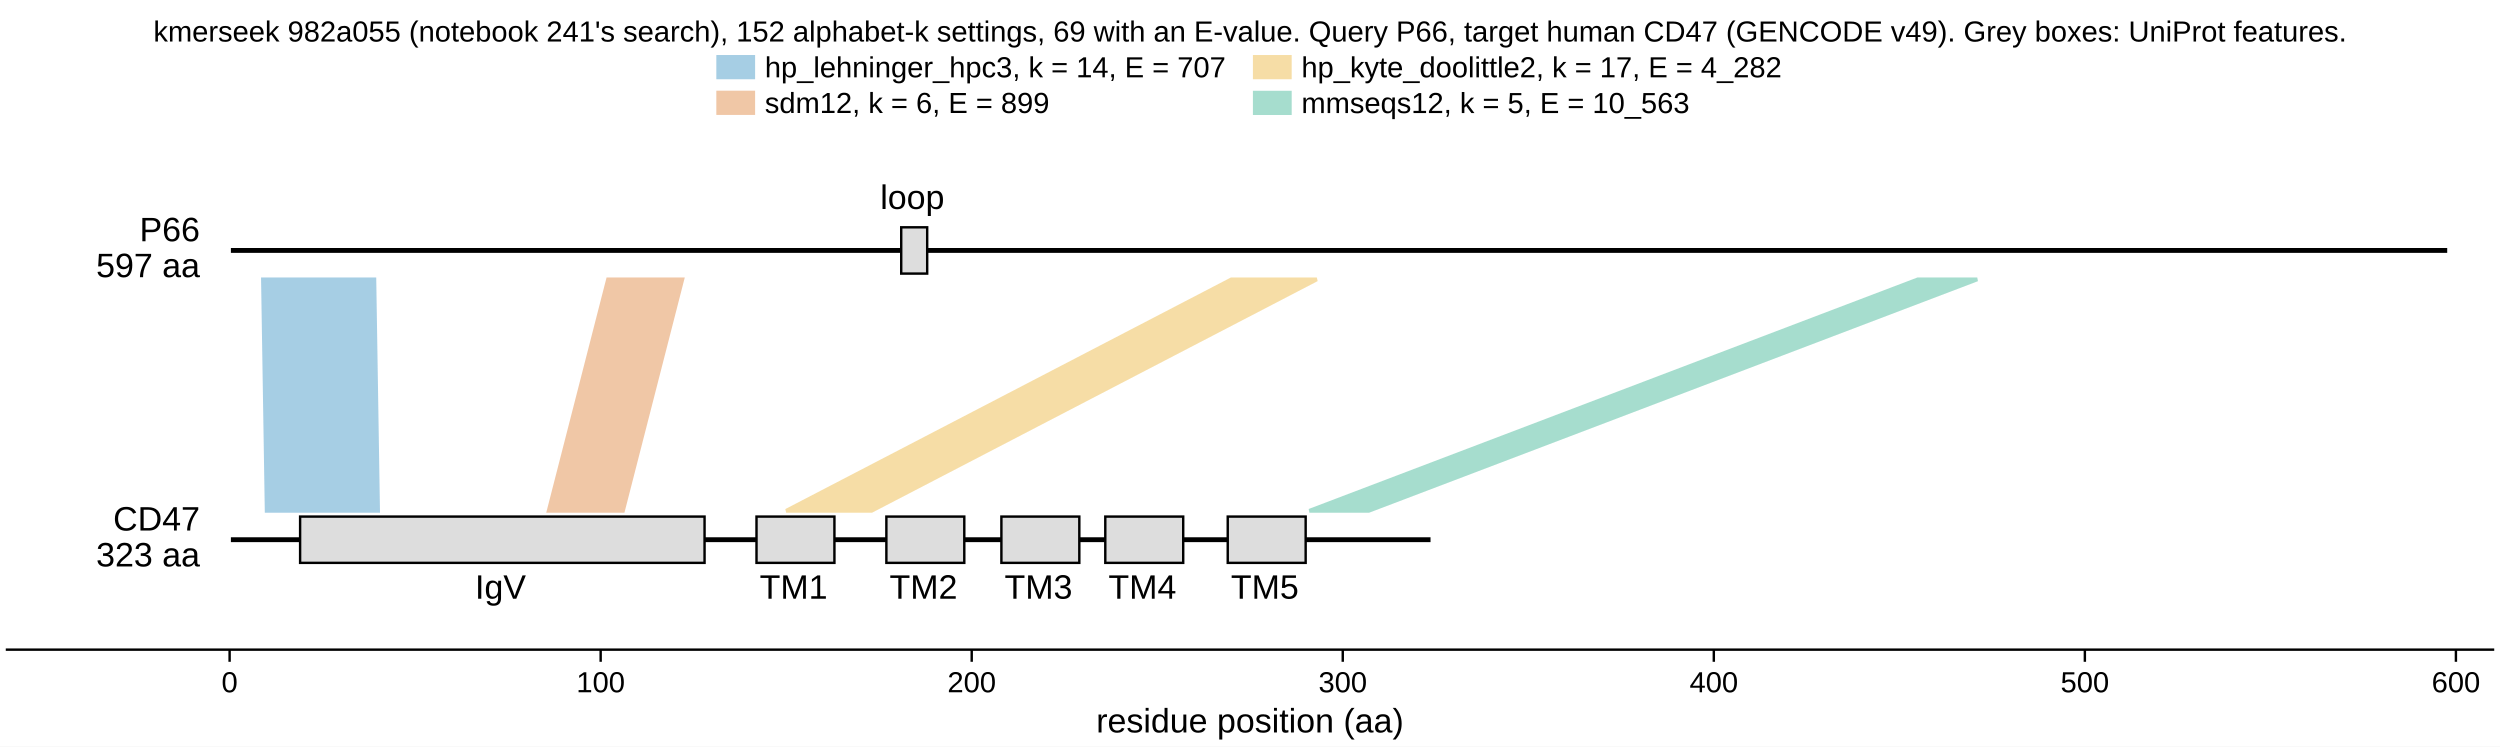
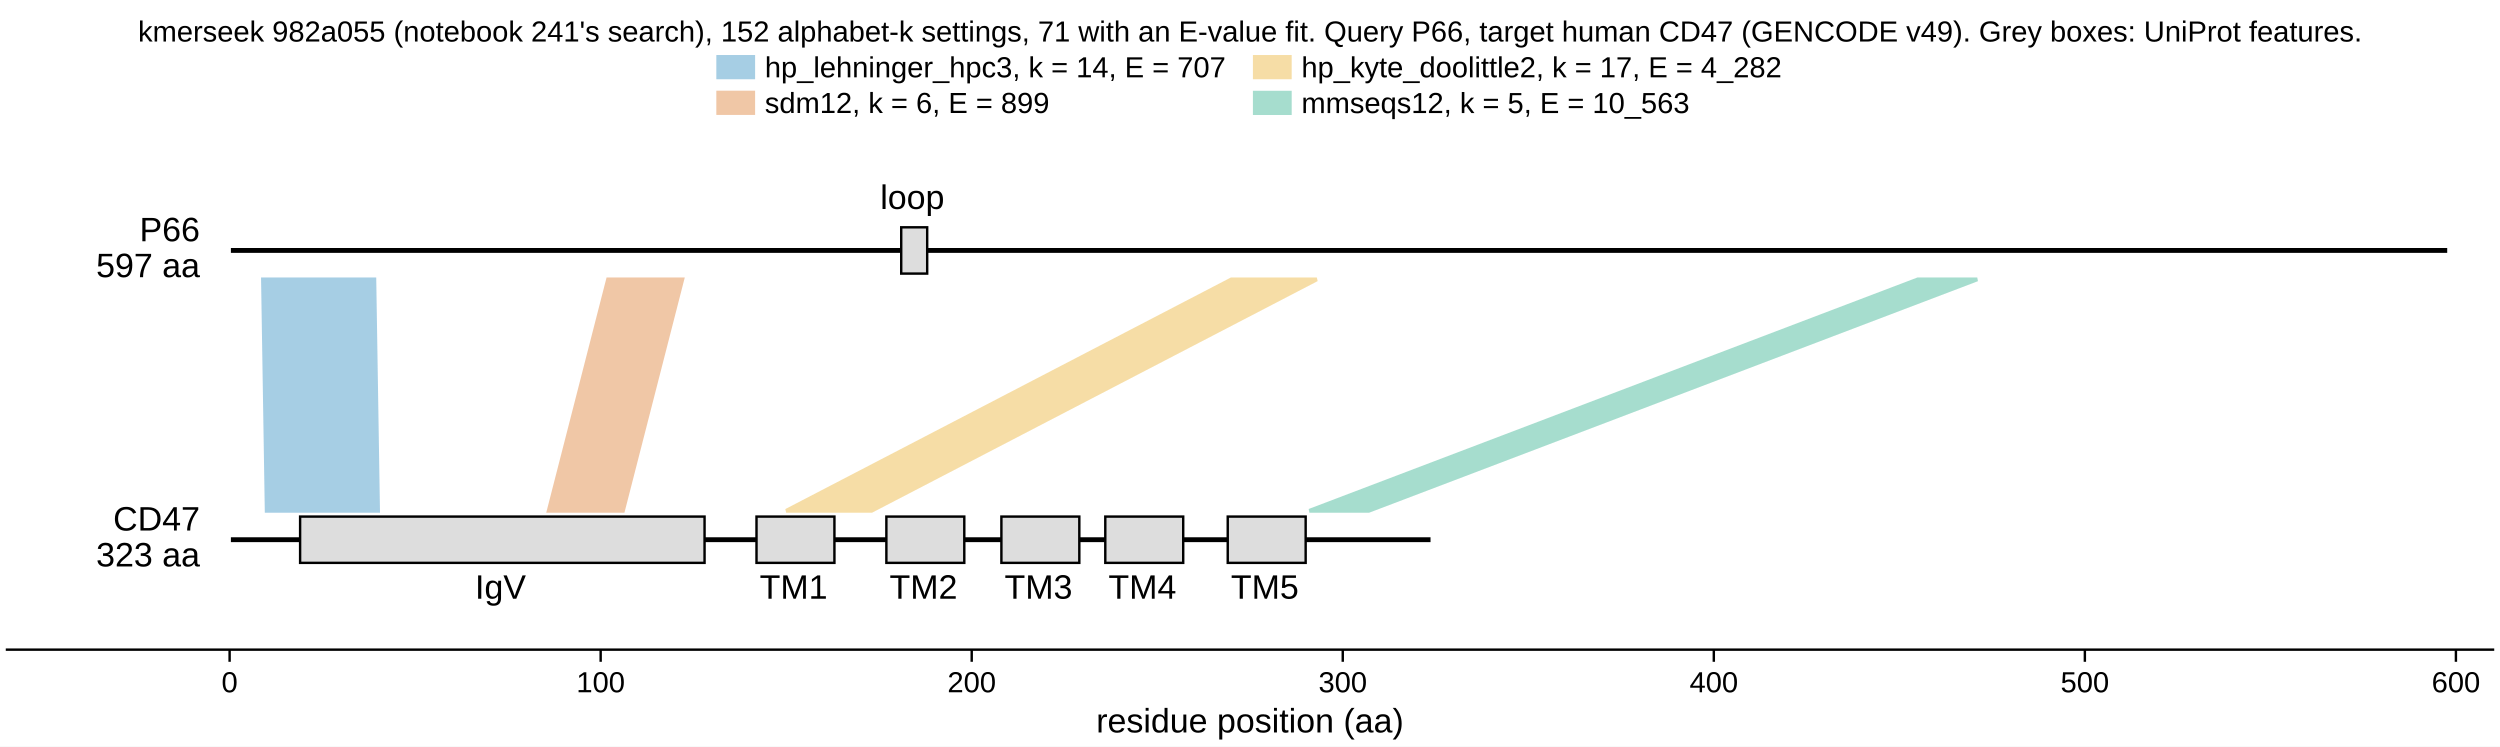
<svg xmlns="http://www.w3.org/2000/svg" xmlns:xlink="http://www.w3.org/1999/xlink" width="515.62pt" height="153.985pt" viewBox="0 0 515.62 153.985" version="1.1">
  <defs>
    <style type="text/css">*{stroke-linejoin: round; stroke-linecap: butt}</style>
  </defs>
  <g id="figure_1">
    <g id="patch_1">
      <path d="M 0 153.985  L 515.62 153.985  L 515.62 0  L 0 0  z " style="fill: #ffffff" />
    </g>
    <g id="axes_1">
      <g id="patch_2">
        <path d="M 1.44 133.989  L 514.18 133.989  L 514.18 33.755  L 1.44 33.755  z " style="fill: #ffffff" />
      </g>
      <g id="matplotlib.axis_1">
        <g id="xtick_1">
          <g id="line2d_1">
            <defs>
-               <path id="m60df449564" d="M 0 0  L 0 2.5  " style="stroke: #000000; stroke-width: 0.5" />
+               <path id="m2538685bcd" d="M 0 0  L 0 2.5  " style="stroke: #000000; stroke-width: 0.5" />
            </defs>
            <g>
-               <use xlink:href="#m60df449564" x="47.357" y="133.989" style="stroke: #000000; stroke-width: 0.5" />
+               <use xlink:href="#m2538685bcd" x="47.357" y="133.989" style="stroke: #000000; stroke-width: 0.5" />
            </g>
          </g>
          <g id="text_1">
            <text style="font-size: 6px; font-family: 'Arial', 'Helvetica', 'Liberation Sans', 'DejaVu Sans', sans-serif; text-anchor: middle" x="47.357" y="142.784" transform="rotate(-0 47.35699 142.7837)">0</text>
          </g>
        </g>
        <g id="xtick_2">
          <g id="line2d_2">
            <g>
-               <use xlink:href="#m60df449564" x="123.885" y="133.989" style="stroke: #000000; stroke-width: 0.5" />
+               <use xlink:href="#m2538685bcd" x="123.885" y="133.989" style="stroke: #000000; stroke-width: 0.5" />
            </g>
          </g>
          <g id="text_2">
            <text style="font-size: 6px; font-family: 'Arial', 'Helvetica', 'Liberation Sans', 'DejaVu Sans', sans-serif; text-anchor: middle" x="123.885" y="142.784" transform="rotate(-0 123.8853 142.7837)">100</text>
          </g>
        </g>
        <g id="xtick_3">
          <g id="line2d_3">
            <g>
-               <use xlink:href="#m60df449564" x="200.414" y="133.989" style="stroke: #000000; stroke-width: 0.5" />
+               <use xlink:href="#m2538685bcd" x="200.414" y="133.989" style="stroke: #000000; stroke-width: 0.5" />
            </g>
          </g>
          <g id="text_3">
            <text style="font-size: 6px; font-family: 'Arial', 'Helvetica', 'Liberation Sans', 'DejaVu Sans', sans-serif; text-anchor: middle" x="200.414" y="142.784" transform="rotate(-0 200.4136 142.7837)">200</text>
          </g>
        </g>
        <g id="xtick_4">
          <g id="line2d_4">
            <g>
-               <use xlink:href="#m60df449564" x="276.942" y="133.989" style="stroke: #000000; stroke-width: 0.5" />
+               <use xlink:href="#m2538685bcd" x="276.942" y="133.989" style="stroke: #000000; stroke-width: 0.5" />
            </g>
          </g>
          <g id="text_4">
            <text style="font-size: 6px; font-family: 'Arial', 'Helvetica', 'Liberation Sans', 'DejaVu Sans', sans-serif; text-anchor: middle" x="276.942" y="142.784" transform="rotate(-0 276.9419 142.7837)">300</text>
          </g>
        </g>
        <g id="xtick_5">
          <g id="line2d_5">
            <g>
-               <use xlink:href="#m60df449564" x="353.47" y="133.989" style="stroke: #000000; stroke-width: 0.5" />
+               <use xlink:href="#m2538685bcd" x="353.47" y="133.989" style="stroke: #000000; stroke-width: 0.5" />
            </g>
          </g>
          <g id="text_5">
            <text style="font-size: 6px; font-family: 'Arial', 'Helvetica', 'Liberation Sans', 'DejaVu Sans', sans-serif; text-anchor: middle" x="353.47" y="142.784" transform="rotate(-0 353.4702 142.7837)">400</text>
          </g>
        </g>
        <g id="xtick_6">
          <g id="line2d_6">
            <g>
-               <use xlink:href="#m60df449564" x="429.999" y="133.989" style="stroke: #000000; stroke-width: 0.5" />
+               <use xlink:href="#m2538685bcd" x="429.999" y="133.989" style="stroke: #000000; stroke-width: 0.5" />
            </g>
          </g>
          <g id="text_6">
            <text style="font-size: 6px; font-family: 'Arial', 'Helvetica', 'Liberation Sans', 'DejaVu Sans', sans-serif; text-anchor: middle" x="429.999" y="142.784" transform="rotate(-0 429.9985 142.7837)">500</text>
          </g>
        </g>
        <g id="xtick_7">
          <g id="line2d_7">
            <g>
-               <use xlink:href="#m60df449564" x="506.527" y="133.989" style="stroke: #000000; stroke-width: 0.5" />
+               <use xlink:href="#m2538685bcd" x="506.527" y="133.989" style="stroke: #000000; stroke-width: 0.5" />
            </g>
          </g>
          <g id="text_7">
            <text style="font-size: 6px; font-family: 'Arial', 'Helvetica', 'Liberation Sans', 'DejaVu Sans', sans-serif; text-anchor: middle" x="506.527" y="142.784" transform="rotate(-0 506.5268 142.7837)">600</text>
          </g>
        </g>
        <g id="text_8">
          <text style="font-size: 7px; font-family: 'Arial', 'Helvetica', 'Liberation Sans', 'DejaVu Sans', sans-serif; text-anchor: middle" x="257.81" y="151.072" transform="rotate(-0 257.8098 151.072)">residue position (aa)</text>
        </g>
      </g>
      <g id="matplotlib.axis_2" />
      <g id="patch_3">
-         <path d="M 54.245 57.621  L 77.203 57.621  L 77.968 105.351  L 55.01 105.351  z " clip-path="url(#p1762ccf433)" style="fill: #0072b2; opacity: 0.35; stroke: #0072b2; stroke-width: 0.8; stroke-linejoin: miter" />
+         <path d="M 54.245 57.621  L 77.203 57.621  L 77.968 105.351  L 55.01 105.351  z " clip-path="url(#p9f1749682b)" style="fill: #0072b2; opacity: 0.35; stroke: #0072b2; stroke-width: 0.8; stroke-linejoin: miter" />
      </g>
      <g id="patch_4">
-         <path d="M 125.416 57.621  L 140.722 57.621  L 128.477 105.351  L 113.171 105.351  z " clip-path="url(#p1762ccf433)" style="fill: #d55e00; opacity: 0.35; stroke: #d55e00; stroke-width: 0.8; stroke-linejoin: miter" />
+         <path d="M 125.416 57.621  L 140.722 57.621  L 128.477 105.351  L 113.171 105.351  z " clip-path="url(#p9f1749682b)" style="fill: #d55e00; opacity: 0.35; stroke: #d55e00; stroke-width: 0.8; stroke-linejoin: miter" />
      </g>
      <g id="patch_5">
-         <path d="M 253.983 57.621  L 271.585 57.621  L 179.751 105.351  L 162.149 105.351  z " clip-path="url(#p1762ccf433)" style="fill: #e69f00; opacity: 0.35; stroke: #e69f00; stroke-width: 0.8; stroke-linejoin: miter" />
+         <path d="M 253.983 57.621  L 271.585 57.621  L 179.751 105.351  L 162.149 105.351  z " clip-path="url(#p9f1749682b)" style="fill: #e69f00; opacity: 0.35; stroke: #e69f00; stroke-width: 0.8; stroke-linejoin: miter" />
      </g>
      <g id="patch_6">
-         <path d="M 395.561 57.621  L 407.805 57.621  L 282.299 105.351  L 270.054 105.351  z " clip-path="url(#p1762ccf433)" style="fill: #009e73; opacity: 0.35; stroke: #009e73; stroke-width: 0.8; stroke-linejoin: miter" />
+         <path d="M 395.561 57.621  L 407.805 57.621  L 282.299 105.351  L 270.054 105.351  z " clip-path="url(#p9f1749682b)" style="fill: #009e73; opacity: 0.35; stroke: #009e73; stroke-width: 0.8; stroke-linejoin: miter" />
      </g>
      <g id="line2d_8">
-         <path d="M 48.122 51.654  L 504.231 51.654  " clip-path="url(#p1762ccf433)" style="fill: none; stroke: #000000; stroke-linecap: square" />
+         <path d="M 48.122 51.654  L 504.231 51.654  " clip-path="url(#p9f1749682b)" style="fill: none; stroke: #000000; stroke-linecap: square" />
      </g>
      <g id="patch_7">
-         <path d="M 185.873 56.427  L 191.23 56.427  L 191.23 46.881  L 185.873 46.881  z " clip-path="url(#p1762ccf433)" style="fill: #dddddd; stroke: #000000; stroke-width: 0.5; stroke-linejoin: miter" />
+         <path d="M 185.873 56.427  L 191.23 56.427  L 191.23 46.881  L 185.873 46.881  z " clip-path="url(#p9f1749682b)" style="fill: #dddddd; stroke: #000000; stroke-width: 0.5; stroke-linejoin: miter" />
      </g>
      <g id="line2d_9">
-         <path d="M 48.122 111.317  L 294.543 111.317  " clip-path="url(#p1762ccf433)" style="fill: none; stroke: #000000; stroke-linecap: square" />
+         <path d="M 48.122 111.317  L 294.543 111.317  " clip-path="url(#p9f1749682b)" style="fill: none; stroke: #000000; stroke-linecap: square" />
      </g>
      <g id="patch_8">
-         <path d="M 61.897 116.09  L 145.313 116.09  L 145.313 106.544  L 61.897 106.544  z " clip-path="url(#p1762ccf433)" style="fill: #dddddd; stroke: #000000; stroke-width: 0.5; stroke-linejoin: miter" />
+         <path d="M 61.897 116.09  L 145.313 116.09  L 145.313 106.544  L 61.897 106.544  z " clip-path="url(#p9f1749682b)" style="fill: #dddddd; stroke: #000000; stroke-width: 0.5; stroke-linejoin: miter" />
      </g>
      <g id="patch_9">
-         <path d="M 156.027 116.09  L 172.098 116.09  L 172.098 106.544  L 156.027 106.544  z " clip-path="url(#p1762ccf433)" style="fill: #dddddd; stroke: #000000; stroke-width: 0.5; stroke-linejoin: miter" />
+         <path d="M 156.027 116.09  L 172.098 116.09  L 172.098 106.544  L 156.027 106.544  z " clip-path="url(#p9f1749682b)" style="fill: #dddddd; stroke: #000000; stroke-width: 0.5; stroke-linejoin: miter" />
      </g>
      <g id="patch_10">
-         <path d="M 182.812 116.09  L 198.883 116.09  L 198.883 106.544  L 182.812 106.544  z " clip-path="url(#p1762ccf433)" style="fill: #dddddd; stroke: #000000; stroke-width: 0.5; stroke-linejoin: miter" />
+         <path d="M 182.812 116.09  L 198.883 116.09  L 198.883 106.544  L 182.812 106.544  z " clip-path="url(#p9f1749682b)" style="fill: #dddddd; stroke: #000000; stroke-width: 0.5; stroke-linejoin: miter" />
      </g>
      <g id="patch_11">
-         <path d="M 206.536 116.09  L 222.607 116.09  L 222.607 106.544  L 206.536 106.544  z " clip-path="url(#p1762ccf433)" style="fill: #dddddd; stroke: #000000; stroke-width: 0.5; stroke-linejoin: miter" />
+         <path d="M 206.536 116.09  L 222.607 116.09  L 222.607 106.544  L 206.536 106.544  z " clip-path="url(#p9f1749682b)" style="fill: #dddddd; stroke: #000000; stroke-width: 0.5; stroke-linejoin: miter" />
      </g>
      <g id="patch_12">
-         <path d="M 227.964 116.09  L 244.035 116.09  L 244.035 106.544  L 227.964 106.544  z " clip-path="url(#p1762ccf433)" style="fill: #dddddd; stroke: #000000; stroke-width: 0.5; stroke-linejoin: miter" />
+         <path d="M 227.964 116.09  L 244.035 116.09  L 244.035 106.544  L 227.964 106.544  z " clip-path="url(#p9f1749682b)" style="fill: #dddddd; stroke: #000000; stroke-width: 0.5; stroke-linejoin: miter" />
      </g>
      <g id="patch_13">
-         <path d="M 253.218 116.09  L 269.289 116.09  L 269.289 106.544  L 253.218 106.544  z " clip-path="url(#p1762ccf433)" style="fill: #dddddd; stroke: #000000; stroke-width: 0.5; stroke-linejoin: miter" />
+         <path d="M 253.218 116.09  L 269.289 116.09  L 269.289 106.544  L 253.218 106.544  z " clip-path="url(#p9f1749682b)" style="fill: #dddddd; stroke: #000000; stroke-width: 0.5; stroke-linejoin: miter" />
      </g>
      <g id="patch_14">
        <path d="M 1.44 133.989  L 514.18 133.989  " style="fill: none; stroke: #000000; stroke-width: 0.5; stroke-linejoin: miter; stroke-linecap: square" />
      </g>
      <g id="text_9">
        <text style="font-size: 7px; font-family: 'Arial', 'Helvetica', 'Liberation Sans', 'DejaVu Sans', sans-serif; text-anchor: middle" x="188.169" y="43.103" transform="rotate(-0 188.1691 43.10347)">loop</text>
      </g>
      <g id="text_10">
        <text style="font-size: 7px; font-family: 'Arial', 'Helvetica', 'Liberation Sans', 'DejaVu Sans', sans-serif" transform="translate(28.78019 49.76197)">P66</text>
        <text style="font-size: 7px; font-family: 'Arial', 'Helvetica', 'Liberation Sans', 'DejaVu Sans', sans-serif" transform="translate(19.82675 57.16578)">597 aa</text>
      </g>
      <g id="text_11">
        <text style="font-size: 7px; font-family: 'Arial', 'Helvetica', 'Liberation Sans', 'DejaVu Sans', sans-serif; text-anchor: middle" x="103.223" y="123.487" transform="rotate(-0 103.2227 123.4871)">IgV</text>
      </g>
      <g id="text_12">
        <text style="font-size: 7px; font-family: 'Arial', 'Helvetica', 'Liberation Sans', 'DejaVu Sans', sans-serif; text-anchor: middle" x="163.68" y="123.487" transform="rotate(-0 163.68 123.4871)">TM1</text>
      </g>
      <g id="text_13">
        <text style="font-size: 7px; font-family: 'Arial', 'Helvetica', 'Liberation Sans', 'DejaVu Sans', sans-serif; text-anchor: middle" x="190.465" y="123.487" transform="rotate(-0 190.4649 123.4871)">TM2</text>
      </g>
      <g id="text_14">
        <text style="font-size: 7px; font-family: 'Arial', 'Helvetica', 'Liberation Sans', 'DejaVu Sans', sans-serif; text-anchor: middle" x="214.189" y="123.487" transform="rotate(-0 214.1887 123.4871)">TM3</text>
      </g>
      <g id="text_15">
        <text style="font-size: 7px; font-family: 'Arial', 'Helvetica', 'Liberation Sans', 'DejaVu Sans', sans-serif; text-anchor: middle" x="235.617" y="123.487" transform="rotate(-0 235.6166 123.4871)">TM4</text>
      </g>
      <g id="text_16">
        <text style="font-size: 7px; font-family: 'Arial', 'Helvetica', 'Liberation Sans', 'DejaVu Sans', sans-serif; text-anchor: middle" x="260.871" y="123.487" transform="rotate(-0 260.871 123.4871)">TM5</text>
      </g>
      <g id="text_17">
        <text style="font-size: 7px; font-family: 'Arial', 'Helvetica', 'Liberation Sans', 'DejaVu Sans', sans-serif" transform="translate(23.33878 109.4248)">CD47</text>
        <text style="font-size: 7px; font-family: 'Arial', 'Helvetica', 'Liberation Sans', 'DejaVu Sans', sans-serif" transform="translate(19.82675 116.8286)">323 aa</text>
      </g>
    </g>
    <g id="legend_1">
      <g id="text_18">
-         <text style="font-size: 6px; font-family: 'Arial', 'Helvetica', 'Liberation Sans', 'DejaVu Sans', sans-serif; text-anchor: start" x="31.637" y="8.572" transform="rotate(-0 31.63656 8.571563)">kmerseek 982a055 (notebook 241's search), 152 alphabet-k settings, 69 with an E-value. Query P66, target human CD47 (GENCODE v49). Grey boxes: UniProt features.</text>
+         <text style="font-size: 6px; font-family: 'Arial', 'Helvetica', 'Liberation Sans', 'DejaVu Sans', sans-serif; text-anchor: start" x="28.47" y="8.572" transform="rotate(-0 28.46968 8.571563)">kmerseek 982a055 (notebook 241's search), 152 alphabet-k settings, 71 with an E-value fit. Query P66, target human CD47 (GENCODE v49). Grey boxes: UniProt features.</text>
      </g>
      <g id="patch_15">
        <path d="M 148.142 15.947  L 155.342 15.947  L 155.342 11.747  L 148.142 11.747  z " style="fill: #0072b2; opacity: 0.35; stroke: #0072b2; stroke-width: 0.8; stroke-linejoin: miter" />
      </g>
      <g id="text_19">
        <text style="font-size: 6px; font-family: 'Arial', 'Helvetica', 'Liberation Sans', 'DejaVu Sans', sans-serif; text-anchor: start" x="157.742" y="15.947" transform="rotate(-0 157.742 15.94688)">hp_lehninger_hpc3, k = 14, E = 707</text>
      </g>
      <g id="patch_16">
        <path d="M 148.142 23.304  L 155.342 23.304  L 155.342 19.104  L 148.142 19.104  z " style="fill: #d55e00; opacity: 0.35; stroke: #d55e00; stroke-width: 0.8; stroke-linejoin: miter" />
      </g>
      <g id="text_20">
        <text style="font-size: 6px; font-family: 'Arial', 'Helvetica', 'Liberation Sans', 'DejaVu Sans', sans-serif; text-anchor: start" x="157.742" y="23.304" transform="rotate(-0 157.742 23.30438)">sdm12, k = 6, E = 899</text>
      </g>
      <g id="patch_17">
        <path d="M 258.81 15.947  L 266.01 15.947  L 266.01 11.747  L 258.81 11.747  z " style="fill: #e69f00; opacity: 0.35; stroke: #e69f00; stroke-width: 0.8; stroke-linejoin: miter" />
      </g>
      <g id="text_21">
        <text style="font-size: 6px; font-family: 'Arial', 'Helvetica', 'Liberation Sans', 'DejaVu Sans', sans-serif; text-anchor: start" x="268.41" y="15.947" transform="rotate(-0 268.4102 15.94688)">hp_kyte_doolittle2, k = 17, E = 4_282</text>
      </g>
      <g id="patch_18">
        <path d="M 258.81 23.322  L 266.01 23.322  L 266.01 19.122  L 258.81 19.122  z " style="fill: #009e73; opacity: 0.35; stroke: #009e73; stroke-width: 0.8; stroke-linejoin: miter" />
      </g>
      <g id="text_22">
        <text style="font-size: 6px; font-family: 'Arial', 'Helvetica', 'Liberation Sans', 'DejaVu Sans', sans-serif; text-anchor: start" x="268.41" y="23.322" transform="rotate(-0 268.4102 23.32219)">mmseqs12, k = 5, E = 10_563</text>
      </g>
    </g>
  </g>
  <defs>
-     <clipPath id="p1762ccf433">
+     <clipPath id="p9f1749682b">
      <rect x="1.44" y="33.755" width="512.74" height="100.234" />
    </clipPath>
  </defs>
</svg>
